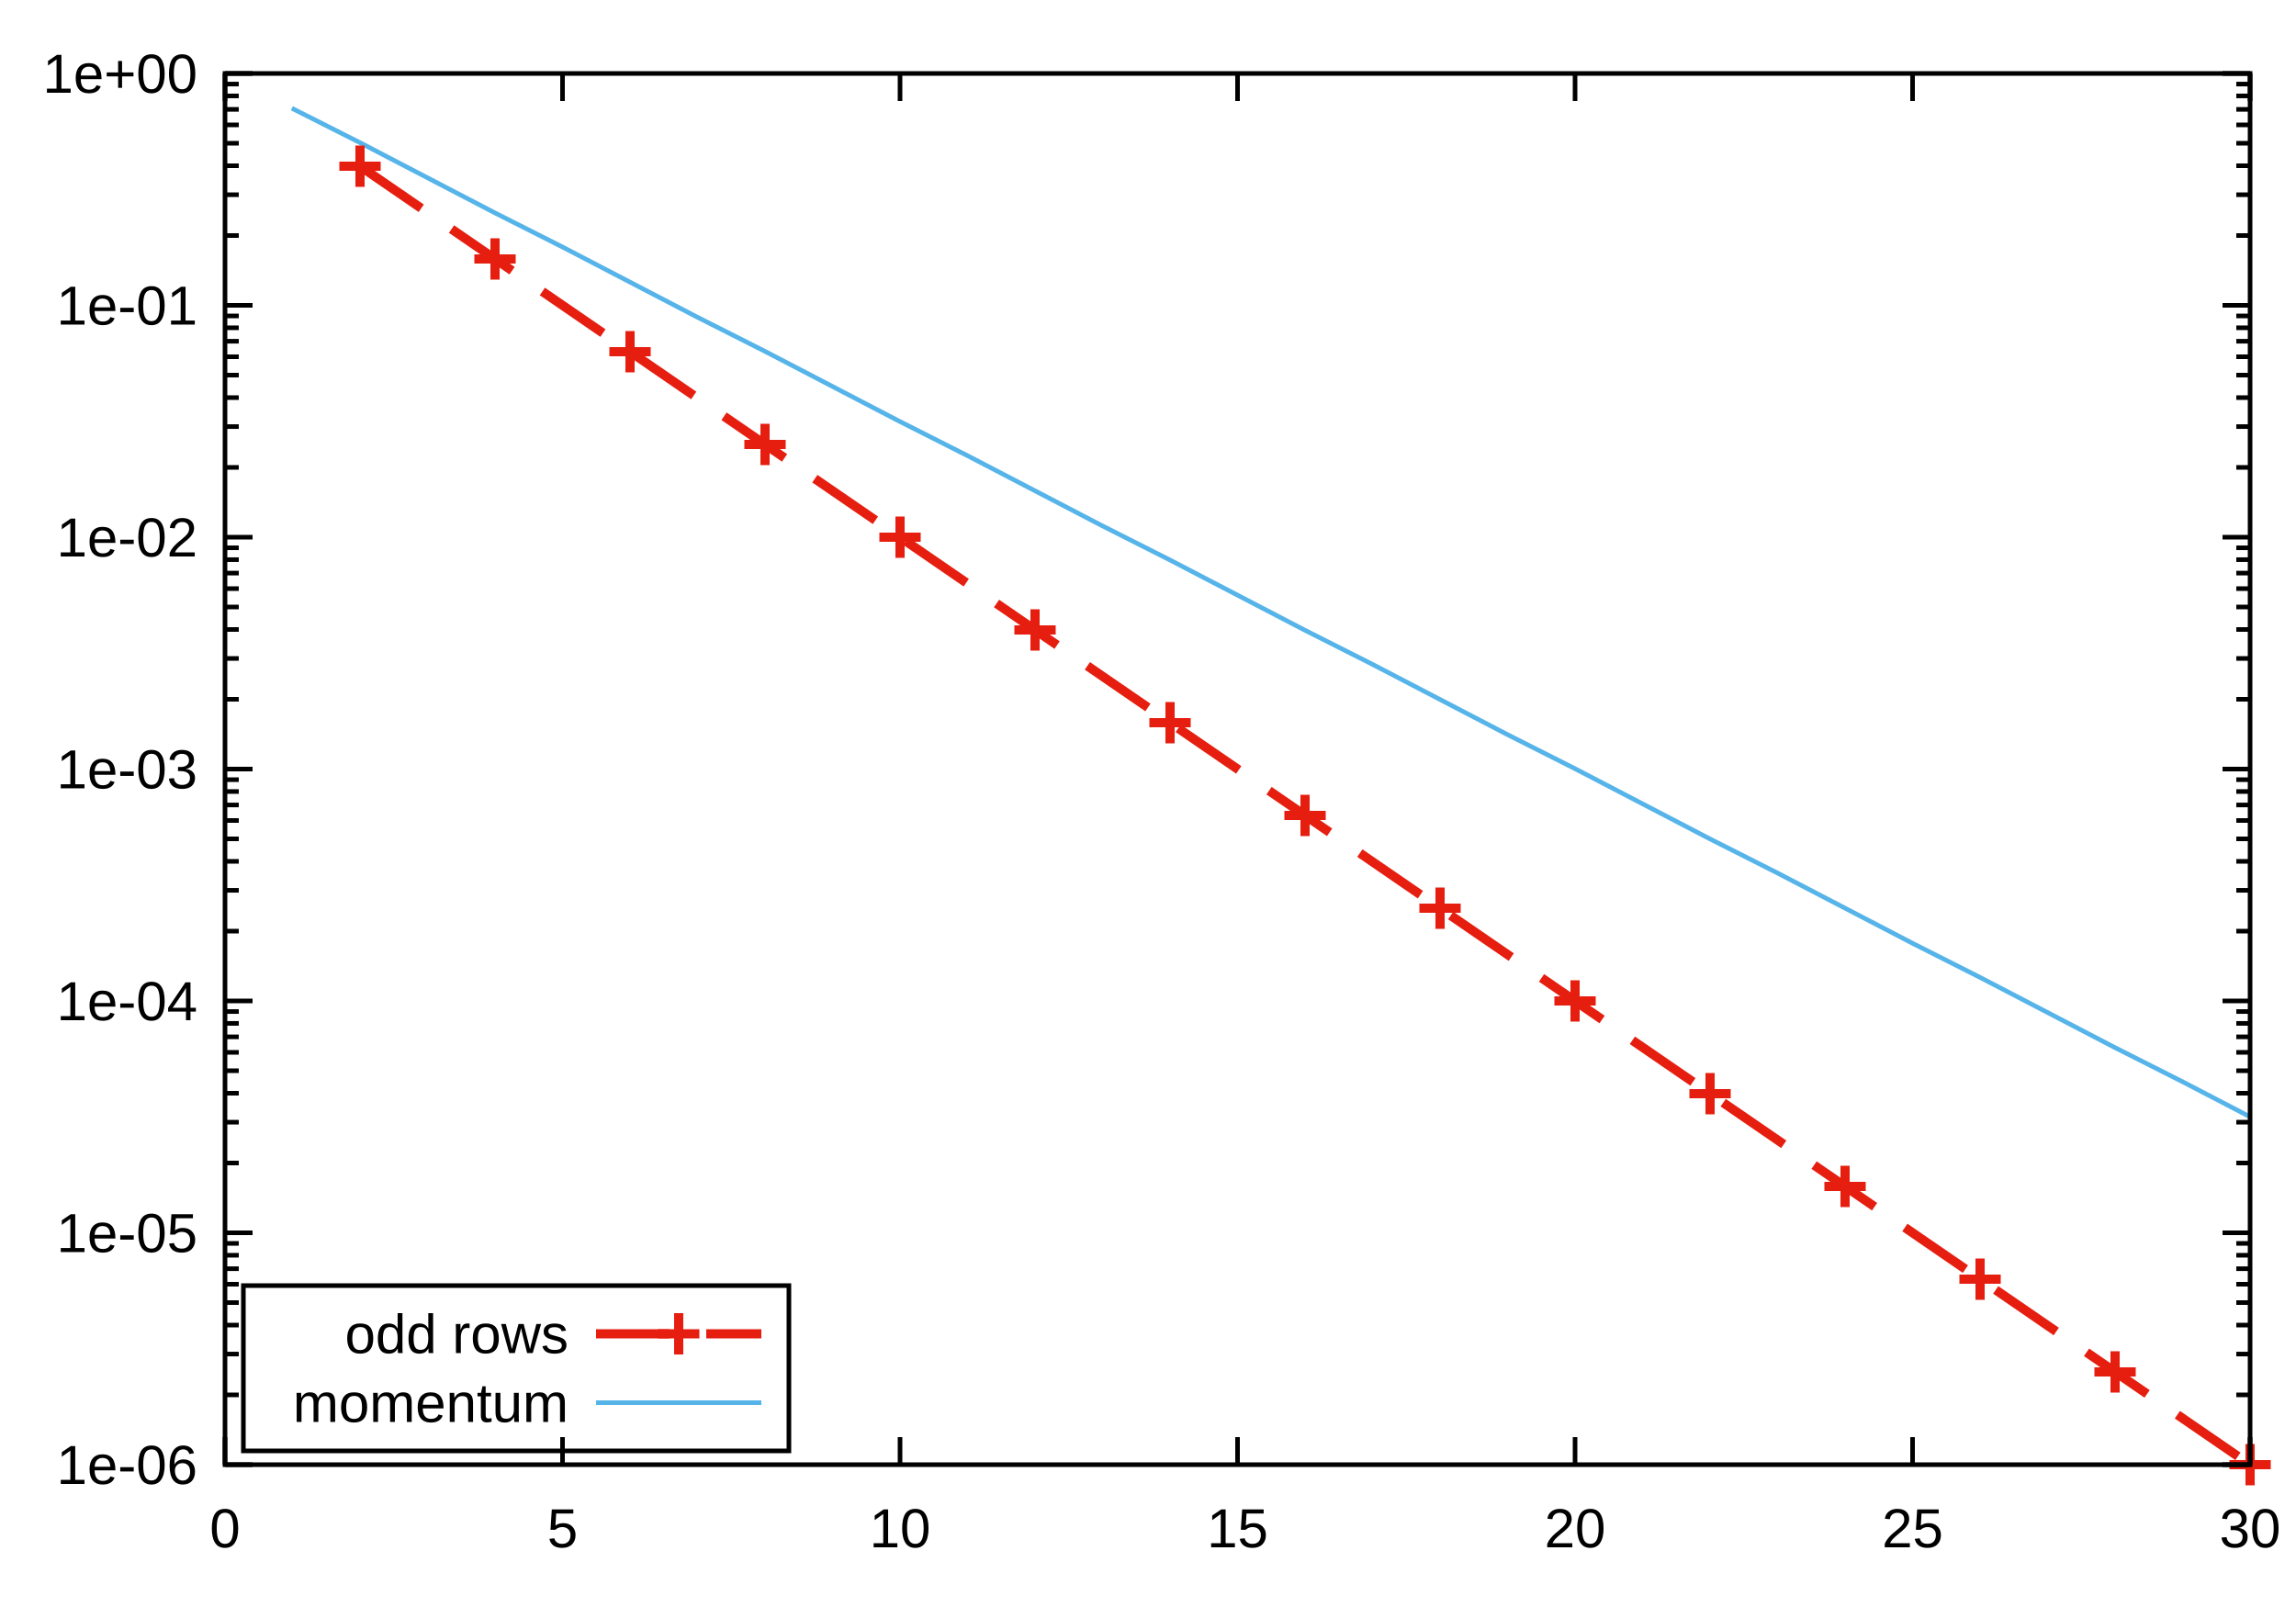
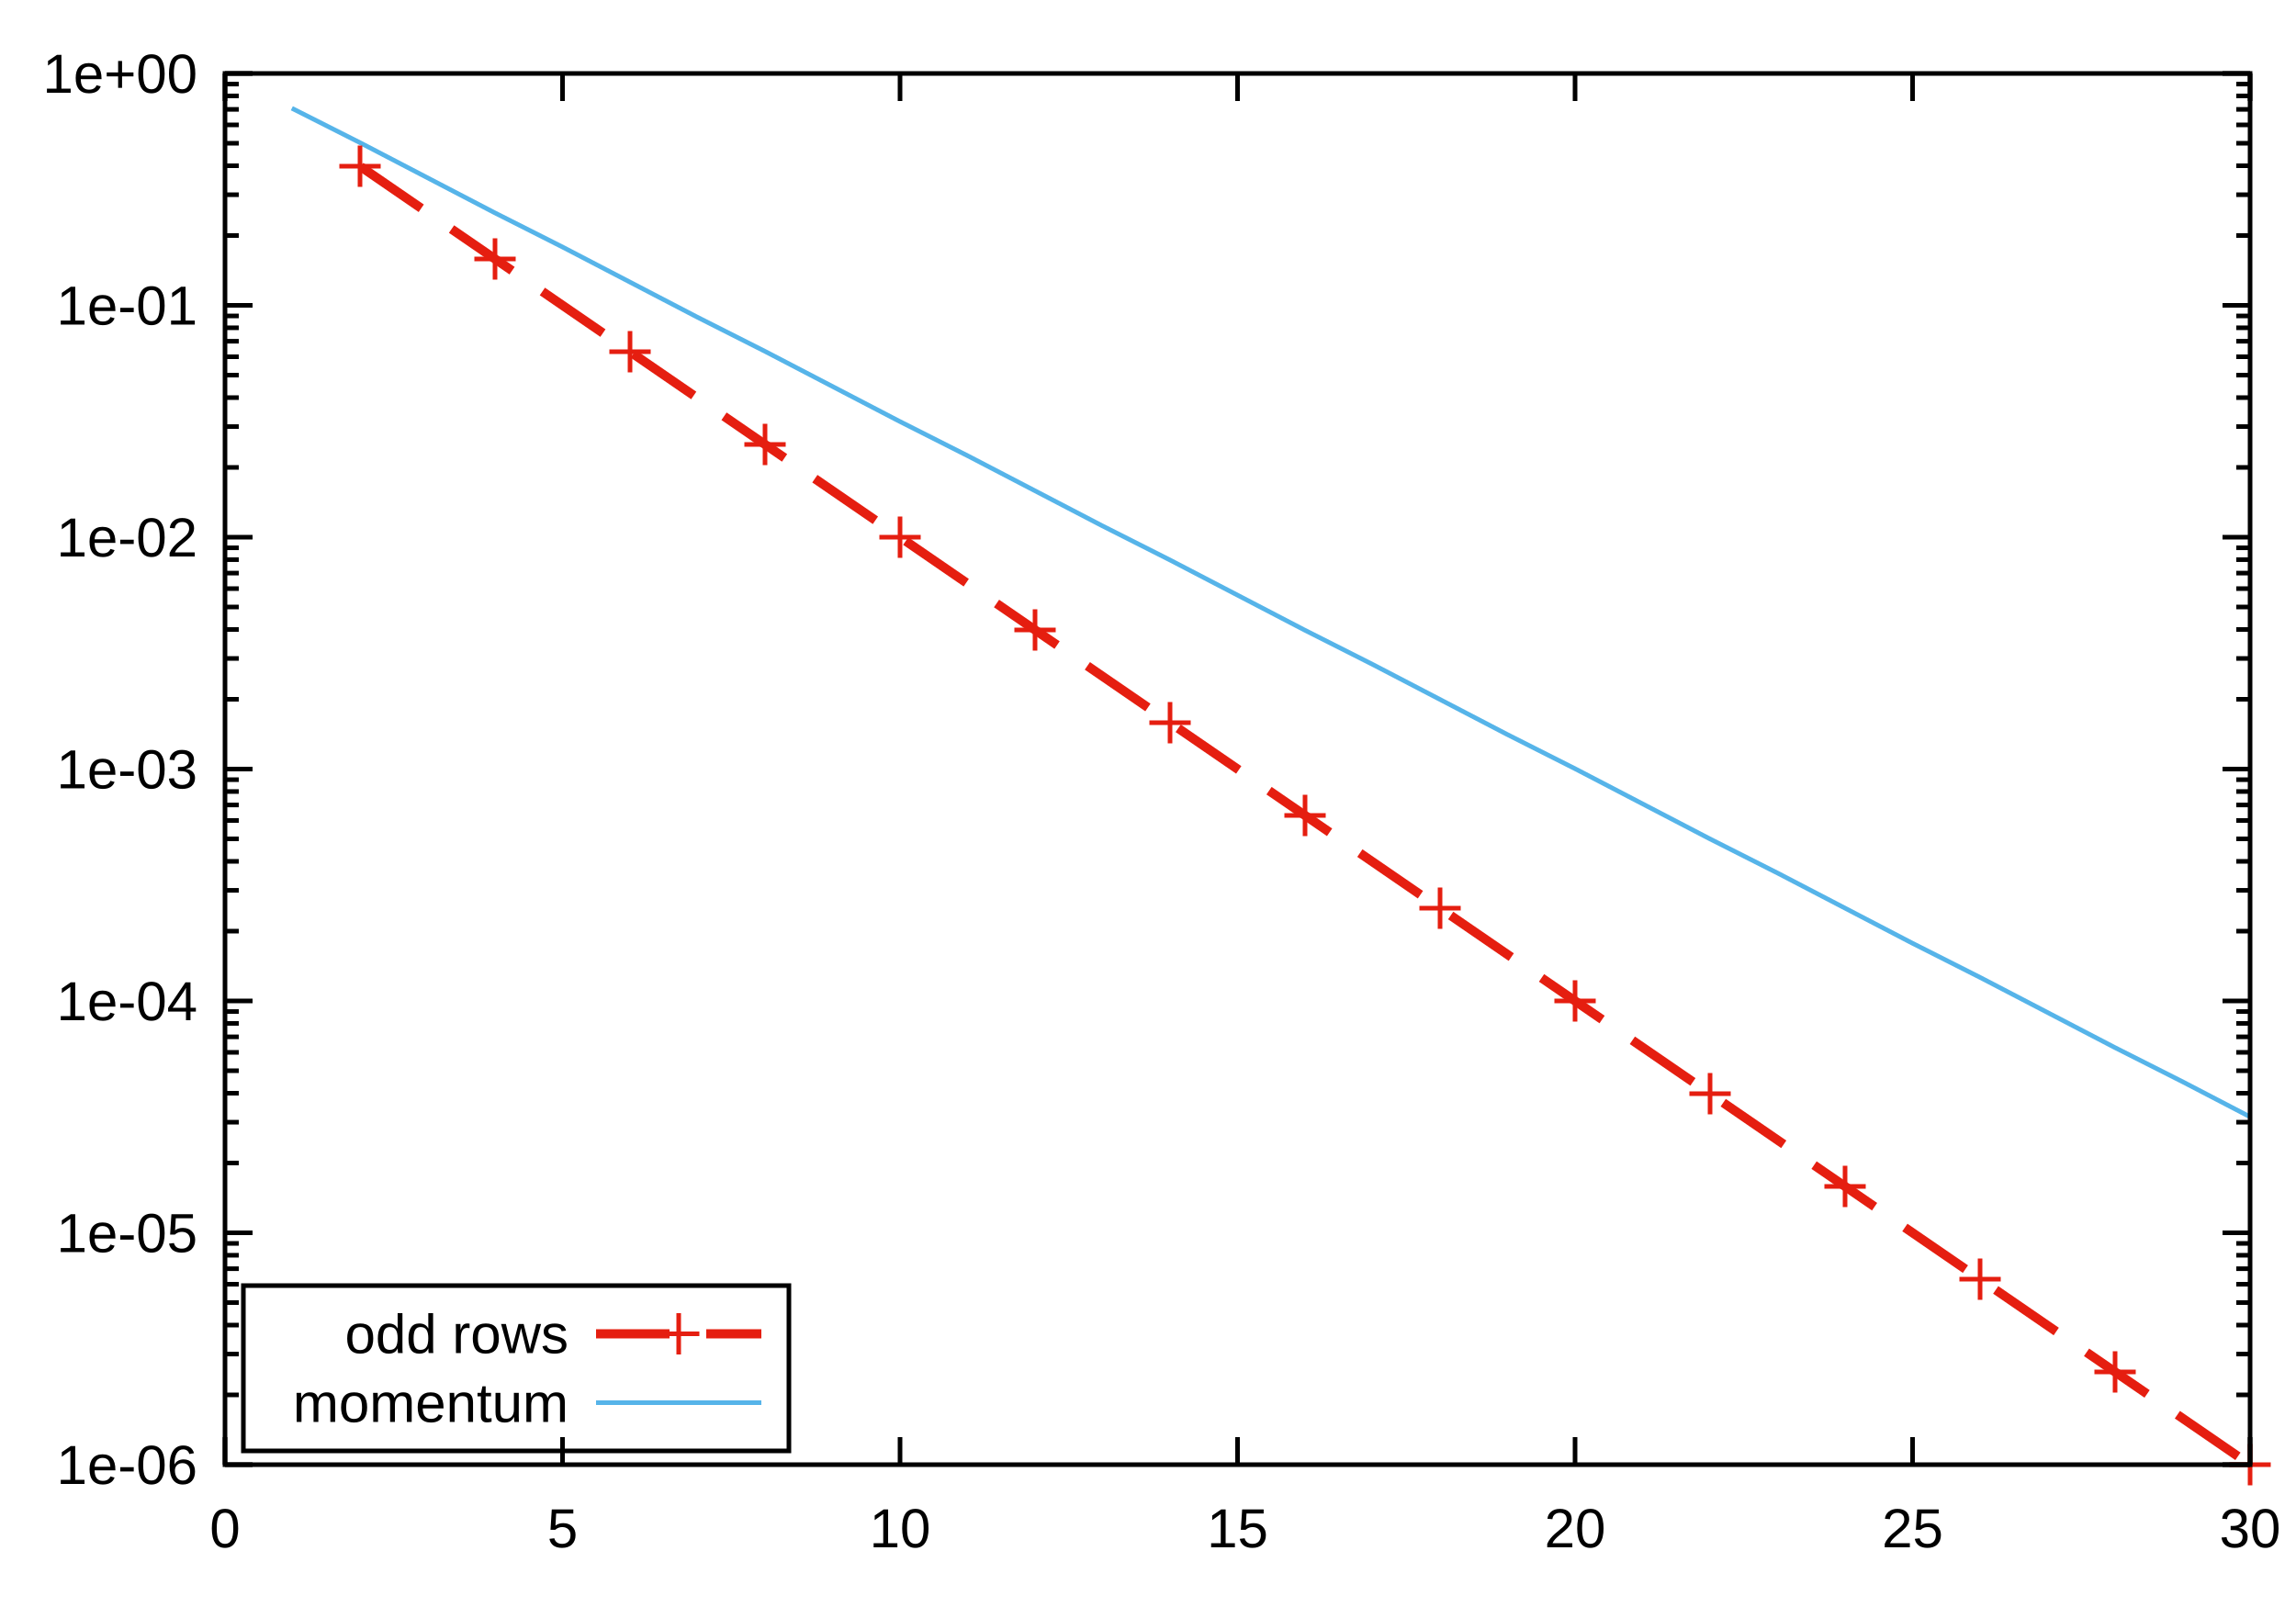
<svg xmlns="http://www.w3.org/2000/svg" width="500" height="350" viewBox="0 0 500 350" font-family="Arial,Helvetica,sans-serif" font-size="12">
  <rect x="0" y="0" width="500" height="350" fill="white" stroke="none" stroke-width="0" />
  <g class="fs-axes" data-area="49 490 16 319" data-x="0 3e1" data-y="1e-6 1e0" data-log="0 1" data-grid="0" data-font-size="12" data-xtics="0 5 30" data-xformat="%h" data-yformat="%.0e">
    <g class="fs-grid" display="none">
      <polyline fill="none" stroke="#a0a0a0" stroke-width="0.5" stroke-dasharray="2,3" points="49,319 49,16" />
      <polyline fill="none" stroke="#a0a0a0" stroke-width="0.5" stroke-dasharray="2,3" points="122.5,319 122.5,16" />
      <polyline fill="none" stroke="#a0a0a0" stroke-width="0.5" stroke-dasharray="2,3" points="196,319 196,16" />
      <polyline fill="none" stroke="#a0a0a0" stroke-width="0.5" stroke-dasharray="2,3" points="269.5,319 269.5,16" />
      <polyline fill="none" stroke="#a0a0a0" stroke-width="0.5" stroke-dasharray="2,3" points="343,319 343,16" />
      <polyline fill="none" stroke="#a0a0a0" stroke-width="0.5" stroke-dasharray="2,3" points="416.5,319 416.5,16" />
      <polyline fill="none" stroke="#a0a0a0" stroke-width="0.5" stroke-dasharray="2,3" points="490,319 490,16" />
      <polyline fill="none" stroke="#a0a0a0" stroke-width="0.5" stroke-dasharray="2,3" points="49,319 490,319" />
      <polyline fill="none" stroke="#a0a0a0" stroke-width="0.5" stroke-dasharray="2,3" points="49,268.5 490,268.5" />
      <polyline fill="none" stroke="#a0a0a0" stroke-width="0.5" stroke-dasharray="2,3" points="49,218 490,218" />
      <polyline fill="none" stroke="#a0a0a0" stroke-width="0.5" stroke-dasharray="2,3" points="49,167.5 490,167.5" />
      <polyline fill="none" stroke="#a0a0a0" stroke-width="0.5" stroke-dasharray="2,3" points="49,117 490,117" />
      <polyline fill="none" stroke="#a0a0a0" stroke-width="0.5" stroke-dasharray="2,3" points="49,66.5 490,66.5" />
      <polyline fill="none" stroke="#a0a0a0" stroke-width="0.5" stroke-dasharray="2,3" points="49,16 490,16" />
    </g>
    <svg class="fs-plot" x="49" y="16" width="441" height="303" viewBox="0 0 1 1" preserveAspectRatio="none" overflow="hidden">
      <g class="fs-series" data-series="1">
        <polyline fill="none" stroke="#e51e10" stroke-width="2" stroke-linejoin="round" vector-effect="non-scaling-stroke" stroke-dasharray="16,8" points="0.067,0.067 0.133,0.133 0.2,0.2 0.267,0.267 0.333,0.333 0.4,0.4 0.467,0.467 0.533,0.533 0.6,0.6 0.667,0.667 0.733,0.733 0.8,0.8 0.867,0.867 0.933,0.933 1,1" />
-         <path class="fs-pts" data-pt="1" data-size="9" data-lw="2" data-color="#e51e10" fill="none" stroke="none" d="M0.067,0.067 M0.133,0.133 M0.2,0.2 M0.267,0.267 M0.333,0.333 M0.4,0.4 M0.467,0.467 M0.533,0.533 M0.6,0.6 M0.667,0.667 M0.733,0.733 M0.8,0.8 M0.867,0.867 M0.933,0.933 M1,1" />
+         <path class="fs-pts" data-pt="1" data-size="9" data-lw="1" data-color="#e51e10" fill="none" stroke="none" d="M0.067,0.067 M0.133,0.133 M0.2,0.2 M0.267,0.267 M0.333,0.333 M0.4,0.4 M0.467,0.467 M0.533,0.533 M0.6,0.6 M0.667,0.667 M0.733,0.733 M0.8,0.8 M0.867,0.867 M0.933,0.933 M1,1" />
      </g>
      <g class="fs-series" data-series="2">
        <polyline fill="none" stroke="#56b4e9" stroke-width="1" stroke-linejoin="round" vector-effect="non-scaling-stroke" points="0.033,0.025 0.067,0.05 0.1,0.075 0.133,0.1 0.167,0.125 0.2,0.15 0.233,0.175 0.267,0.2 0.3,0.225 0.333,0.25 0.367,0.275 0.4,0.3 0.433,0.325 0.467,0.35 0.5,0.375 0.533,0.4 0.567,0.425 0.6,0.45 0.633,0.475 0.667,0.5 0.7,0.525 0.733,0.55 0.767,0.575 0.8,0.6 0.833,0.625 0.867,0.65 0.9,0.675 0.933,0.7 0.967,0.725 1,0.75" />
      </g>
    </svg>
    <svg class="fs-marks" x="49" y="16" width="441" height="303" viewBox="0 0 441 303" overflow="visible">
-       <path data-series="1" fill="none" stroke="#e51e10" stroke-width="2" d="M24.9,20.2H33.9M29.4,15.7V24.7M54.3,40.4H63.3M58.8,35.9V44.9M83.7,60.6H92.7M88.2,56.1V65.1M113.1,80.8H122.1M117.6,76.3V85.3M142.5,101H151.5M147,96.5V105.5M171.9,121.2H180.9M176.4,116.7V125.7M201.3,141.4H210.3M205.8,136.9V145.9M230.7,161.6H239.7M235.2,157.1V166.1M260.1,181.8H269.1M264.6,177.3V186.3M289.5,202H298.5M294,197.5V206.5M318.9,222.2H327.9M323.4,217.7V226.7M348.3,242.4H357.3M352.8,237.9V246.9M377.7,262.6H386.7M382.2,258.1V267.1M407.1,282.8H416.1M411.6,278.3V287.3M436.5,303H445.5M441,298.5V307.5" />
+       <path data-series="1" fill="none" stroke="#e51e10" stroke-width="1" d="M24.9,20.2H33.9M29.4,15.7V24.7M54.3,40.4H63.3M58.8,35.9V44.9M83.7,60.6H92.7M88.2,56.1V65.1M113.1,80.8H122.1M117.6,76.3V85.3M142.5,101H151.5M147,96.5V105.5M171.9,121.2H180.9M176.4,116.7V125.7M201.3,141.4H210.3M205.8,136.9V145.9M230.7,161.6H239.7M235.2,157.1V166.1M260.1,181.8H269.1M264.6,177.3V186.3M289.5,202H298.5M294,197.5V206.5M318.9,222.2H327.9M323.4,217.7V226.7M348.3,242.4H357.3M352.8,237.9V246.9M377.7,262.6H386.7M382.2,258.1V267.1M407.1,282.8H416.1M411.6,278.3V287.3M436.5,303H445.5M441,298.5V307.5" />
    </svg>
    <rect x="49" y="16" width="441" height="303" fill="none" stroke="black" stroke-width="1" />
    <g class="fs-xticks">
      <polyline fill="none" stroke="black" stroke-width="1" points="49,319 49,313" />
      <polyline fill="none" stroke="black" stroke-width="1" points="49,16 49,22" />
      <text x="49" y="337" text-anchor="middle">0</text>
      <polyline fill="none" stroke="black" stroke-width="1" points="122.5,319 122.5,313" />
      <polyline fill="none" stroke="black" stroke-width="1" points="122.5,16 122.5,22" />
      <text x="122.5" y="337" text-anchor="middle">5</text>
      <polyline fill="none" stroke="black" stroke-width="1" points="196,319 196,313" />
      <polyline fill="none" stroke="black" stroke-width="1" points="196,16 196,22" />
      <text x="196" y="337" text-anchor="middle">10</text>
      <polyline fill="none" stroke="black" stroke-width="1" points="269.5,319 269.5,313" />
      <polyline fill="none" stroke="black" stroke-width="1" points="269.5,16 269.5,22" />
      <text x="269.5" y="337" text-anchor="middle">15</text>
      <polyline fill="none" stroke="black" stroke-width="1" points="343,319 343,313" />
      <polyline fill="none" stroke="black" stroke-width="1" points="343,16 343,22" />
      <text x="343" y="337" text-anchor="middle">20</text>
      <polyline fill="none" stroke="black" stroke-width="1" points="416.5,319 416.5,313" />
      <polyline fill="none" stroke="black" stroke-width="1" points="416.5,16 416.5,22" />
      <text x="416.5" y="337" text-anchor="middle">25</text>
      <polyline fill="none" stroke="black" stroke-width="1" points="490,319 490,313" />
      <polyline fill="none" stroke="black" stroke-width="1" points="490,16 490,22" />
      <text x="490" y="337" text-anchor="middle">30</text>
    </g>
    <g class="fs-yticks">
      <polyline fill="none" stroke="black" stroke-width="1" points="49,319 55,319" />
      <polyline fill="none" stroke="black" stroke-width="1" points="490,319 484,319" />
      <text x="43" y="323.2" text-anchor="end">1e-06</text>
      <polyline fill="none" stroke="black" stroke-width="1" points="49,268.5 55,268.5" />
      <polyline fill="none" stroke="black" stroke-width="1" points="490,268.5 484,268.5" />
      <text x="43" y="272.7" text-anchor="end">1e-05</text>
      <polyline fill="none" stroke="black" stroke-width="1" points="49,218 55,218" />
      <polyline fill="none" stroke="black" stroke-width="1" points="490,218 484,218" />
      <text x="43" y="222.2" text-anchor="end">1e-04</text>
      <polyline fill="none" stroke="black" stroke-width="1" points="49,167.5 55,167.5" />
      <polyline fill="none" stroke="black" stroke-width="1" points="490,167.5 484,167.5" />
      <text x="43" y="171.7" text-anchor="end">1e-03</text>
      <polyline fill="none" stroke="black" stroke-width="1" points="49,117 55,117" />
      <polyline fill="none" stroke="black" stroke-width="1" points="490,117 484,117" />
      <text x="43" y="121.2" text-anchor="end">1e-02</text>
      <polyline fill="none" stroke="black" stroke-width="1" points="49,66.5 55,66.5" />
      <polyline fill="none" stroke="black" stroke-width="1" points="490,66.5 484,66.5" />
      <text x="43" y="70.7" text-anchor="end">1e-01</text>
      <polyline fill="none" stroke="black" stroke-width="1" points="49,16 55,16" />
      <polyline fill="none" stroke="black" stroke-width="1" points="490,16 484,16" />
      <text x="43" y="20.2" text-anchor="end">1e+00</text>
      <polyline fill="none" stroke="black" stroke-width="1" points="49,303.8 52,303.8" />
      <polyline fill="none" stroke="black" stroke-width="1" points="490,303.8 487,303.8" />
      <polyline fill="none" stroke="black" stroke-width="1" points="49,294.91 52,294.91" />
      <polyline fill="none" stroke="black" stroke-width="1" points="490,294.91 487,294.91" />
      <polyline fill="none" stroke="black" stroke-width="1" points="49,288.6 52,288.6" />
      <polyline fill="none" stroke="black" stroke-width="1" points="490,288.6 487,288.6" />
      <polyline fill="none" stroke="black" stroke-width="1" points="49,283.7 52,283.7" />
      <polyline fill="none" stroke="black" stroke-width="1" points="490,283.7 487,283.7" />
      <polyline fill="none" stroke="black" stroke-width="1" points="49,279.7 52,279.7" />
      <polyline fill="none" stroke="black" stroke-width="1" points="490,279.7 487,279.7" />
      <polyline fill="none" stroke="black" stroke-width="1" points="49,276.32 52,276.32" />
      <polyline fill="none" stroke="black" stroke-width="1" points="490,276.32 487,276.32" />
      <polyline fill="none" stroke="black" stroke-width="1" points="49,273.39 52,273.39" />
      <polyline fill="none" stroke="black" stroke-width="1" points="490,273.39 487,273.39" />
      <polyline fill="none" stroke="black" stroke-width="1" points="49,270.81 52,270.81" />
      <polyline fill="none" stroke="black" stroke-width="1" points="490,270.81 487,270.81" />
      <polyline fill="none" stroke="black" stroke-width="1" points="49,253.3 52,253.3" />
      <polyline fill="none" stroke="black" stroke-width="1" points="490,253.3 487,253.3" />
      <polyline fill="none" stroke="black" stroke-width="1" points="49,244.41 52,244.41" />
      <polyline fill="none" stroke="black" stroke-width="1" points="490,244.41 487,244.41" />
      <polyline fill="none" stroke="black" stroke-width="1" points="49,238.1 52,238.1" />
      <polyline fill="none" stroke="black" stroke-width="1" points="490,238.1 487,238.1" />
      <polyline fill="none" stroke="black" stroke-width="1" points="49,233.2 52,233.2" />
      <polyline fill="none" stroke="black" stroke-width="1" points="490,233.2 487,233.2" />
      <polyline fill="none" stroke="black" stroke-width="1" points="49,229.2 52,229.2" />
      <polyline fill="none" stroke="black" stroke-width="1" points="490,229.2 487,229.2" />
      <polyline fill="none" stroke="black" stroke-width="1" points="49,225.82 52,225.82" />
      <polyline fill="none" stroke="black" stroke-width="1" points="490,225.82 487,225.82" />
      <polyline fill="none" stroke="black" stroke-width="1" points="49,222.89 52,222.89" />
      <polyline fill="none" stroke="black" stroke-width="1" points="490,222.89 487,222.89" />
      <polyline fill="none" stroke="black" stroke-width="1" points="49,220.31 52,220.31" />
      <polyline fill="none" stroke="black" stroke-width="1" points="490,220.31 487,220.31" />
      <polyline fill="none" stroke="black" stroke-width="1" points="49,202.8 52,202.8" />
      <polyline fill="none" stroke="black" stroke-width="1" points="490,202.8 487,202.8" />
      <polyline fill="none" stroke="black" stroke-width="1" points="49,193.91 52,193.91" />
      <polyline fill="none" stroke="black" stroke-width="1" points="490,193.91 487,193.91" />
      <polyline fill="none" stroke="black" stroke-width="1" points="49,187.6 52,187.6" />
      <polyline fill="none" stroke="black" stroke-width="1" points="490,187.6 487,187.6" />
      <polyline fill="none" stroke="black" stroke-width="1" points="49,182.7 52,182.7" />
      <polyline fill="none" stroke="black" stroke-width="1" points="490,182.7 487,182.7" />
      <polyline fill="none" stroke="black" stroke-width="1" points="49,178.7 52,178.7" />
      <polyline fill="none" stroke="black" stroke-width="1" points="490,178.7 487,178.7" />
      <polyline fill="none" stroke="black" stroke-width="1" points="49,175.32 52,175.32" />
      <polyline fill="none" stroke="black" stroke-width="1" points="490,175.32 487,175.32" />
      <polyline fill="none" stroke="black" stroke-width="1" points="49,172.39 52,172.39" />
      <polyline fill="none" stroke="black" stroke-width="1" points="490,172.39 487,172.39" />
      <polyline fill="none" stroke="black" stroke-width="1" points="49,169.81 52,169.81" />
      <polyline fill="none" stroke="black" stroke-width="1" points="490,169.81 487,169.81" />
      <polyline fill="none" stroke="black" stroke-width="1" points="49,152.3 52,152.3" />
      <polyline fill="none" stroke="black" stroke-width="1" points="490,152.3 487,152.3" />
      <polyline fill="none" stroke="black" stroke-width="1" points="49,143.41 52,143.41" />
      <polyline fill="none" stroke="black" stroke-width="1" points="490,143.41 487,143.41" />
      <polyline fill="none" stroke="black" stroke-width="1" points="49,137.1 52,137.1" />
      <polyline fill="none" stroke="black" stroke-width="1" points="490,137.1 487,137.1" />
      <polyline fill="none" stroke="black" stroke-width="1" points="49,132.2 52,132.2" />
      <polyline fill="none" stroke="black" stroke-width="1" points="490,132.2 487,132.2" />
      <polyline fill="none" stroke="black" stroke-width="1" points="49,128.2 52,128.2" />
      <polyline fill="none" stroke="black" stroke-width="1" points="490,128.2 487,128.2" />
      <polyline fill="none" stroke="black" stroke-width="1" points="49,124.82 52,124.82" />
      <polyline fill="none" stroke="black" stroke-width="1" points="490,124.82 487,124.82" />
      <polyline fill="none" stroke="black" stroke-width="1" points="49,121.89 52,121.89" />
      <polyline fill="none" stroke="black" stroke-width="1" points="490,121.89 487,121.89" />
      <polyline fill="none" stroke="black" stroke-width="1" points="49,119.31 52,119.31" />
      <polyline fill="none" stroke="black" stroke-width="1" points="490,119.31 487,119.31" />
      <polyline fill="none" stroke="black" stroke-width="1" points="49,101.8 52,101.8" />
      <polyline fill="none" stroke="black" stroke-width="1" points="490,101.8 487,101.8" />
      <polyline fill="none" stroke="black" stroke-width="1" points="49,92.91 52,92.91" />
      <polyline fill="none" stroke="black" stroke-width="1" points="490,92.91 487,92.91" />
      <polyline fill="none" stroke="black" stroke-width="1" points="49,86.6 52,86.6" />
      <polyline fill="none" stroke="black" stroke-width="1" points="490,86.6 487,86.6" />
      <polyline fill="none" stroke="black" stroke-width="1" points="49,81.7 52,81.7" />
      <polyline fill="none" stroke="black" stroke-width="1" points="490,81.7 487,81.7" />
      <polyline fill="none" stroke="black" stroke-width="1" points="49,77.7 52,77.7" />
      <polyline fill="none" stroke="black" stroke-width="1" points="490,77.7 487,77.7" />
      <polyline fill="none" stroke="black" stroke-width="1" points="49,74.32 52,74.32" />
      <polyline fill="none" stroke="black" stroke-width="1" points="490,74.32 487,74.32" />
      <polyline fill="none" stroke="black" stroke-width="1" points="49,71.39 52,71.39" />
      <polyline fill="none" stroke="black" stroke-width="1" points="490,71.39 487,71.39" />
      <polyline fill="none" stroke="black" stroke-width="1" points="49,68.81 52,68.81" />
      <polyline fill="none" stroke="black" stroke-width="1" points="490,68.81 487,68.81" />
      <polyline fill="none" stroke="black" stroke-width="1" points="49,51.3 52,51.3" />
      <polyline fill="none" stroke="black" stroke-width="1" points="490,51.3 487,51.3" />
      <polyline fill="none" stroke="black" stroke-width="1" points="49,42.41 52,42.41" />
      <polyline fill="none" stroke="black" stroke-width="1" points="490,42.41 487,42.41" />
      <polyline fill="none" stroke="black" stroke-width="1" points="49,36.1 52,36.1" />
      <polyline fill="none" stroke="black" stroke-width="1" points="490,36.1 487,36.1" />
      <polyline fill="none" stroke="black" stroke-width="1" points="49,31.2 52,31.2" />
      <polyline fill="none" stroke="black" stroke-width="1" points="490,31.2 487,31.2" />
      <polyline fill="none" stroke="black" stroke-width="1" points="49,27.2 52,27.2" />
      <polyline fill="none" stroke="black" stroke-width="1" points="490,27.2 487,27.2" />
      <polyline fill="none" stroke="black" stroke-width="1" points="49,23.82 52,23.82" />
      <polyline fill="none" stroke="black" stroke-width="1" points="490,23.82 487,23.82" />
      <polyline fill="none" stroke="black" stroke-width="1" points="49,20.89 52,20.89" />
      <polyline fill="none" stroke="black" stroke-width="1" points="490,20.89 487,20.89" />
      <polyline fill="none" stroke="black" stroke-width="1" points="49,18.31 52,18.31" />
      <polyline fill="none" stroke="black" stroke-width="1" points="490,18.31 487,18.31" />
    </g>
    <rect x="53" y="280" width="118.8" height="36" fill="none" stroke="black" stroke-width="1" />
    <g class="fs-key-entry" data-series="1">
      <polyline fill="none" stroke="#e51e10" stroke-width="2" stroke-dasharray="16,8" points="129.8,290.5 165.8,290.5" />
-       <path fill="none" stroke="#e51e10" stroke-width="2" d="M143.3,290.5H152.3M147.8,286V295" />
+       <path fill="none" stroke="#e51e10" stroke-width="1" d="M143.3,290.5H152.3M147.8,286V295" />
      <text x="123.8" y="294.7" text-anchor="end">odd rows</text>
    </g>
    <g class="fs-key-entry" data-series="2">
      <polyline fill="none" stroke="#56b4e9" stroke-width="1" points="129.8,305.5 165.8,305.5" />
      <text x="123.8" y="309.7" text-anchor="end">momentum</text>
    </g>
  </g>
</svg>
